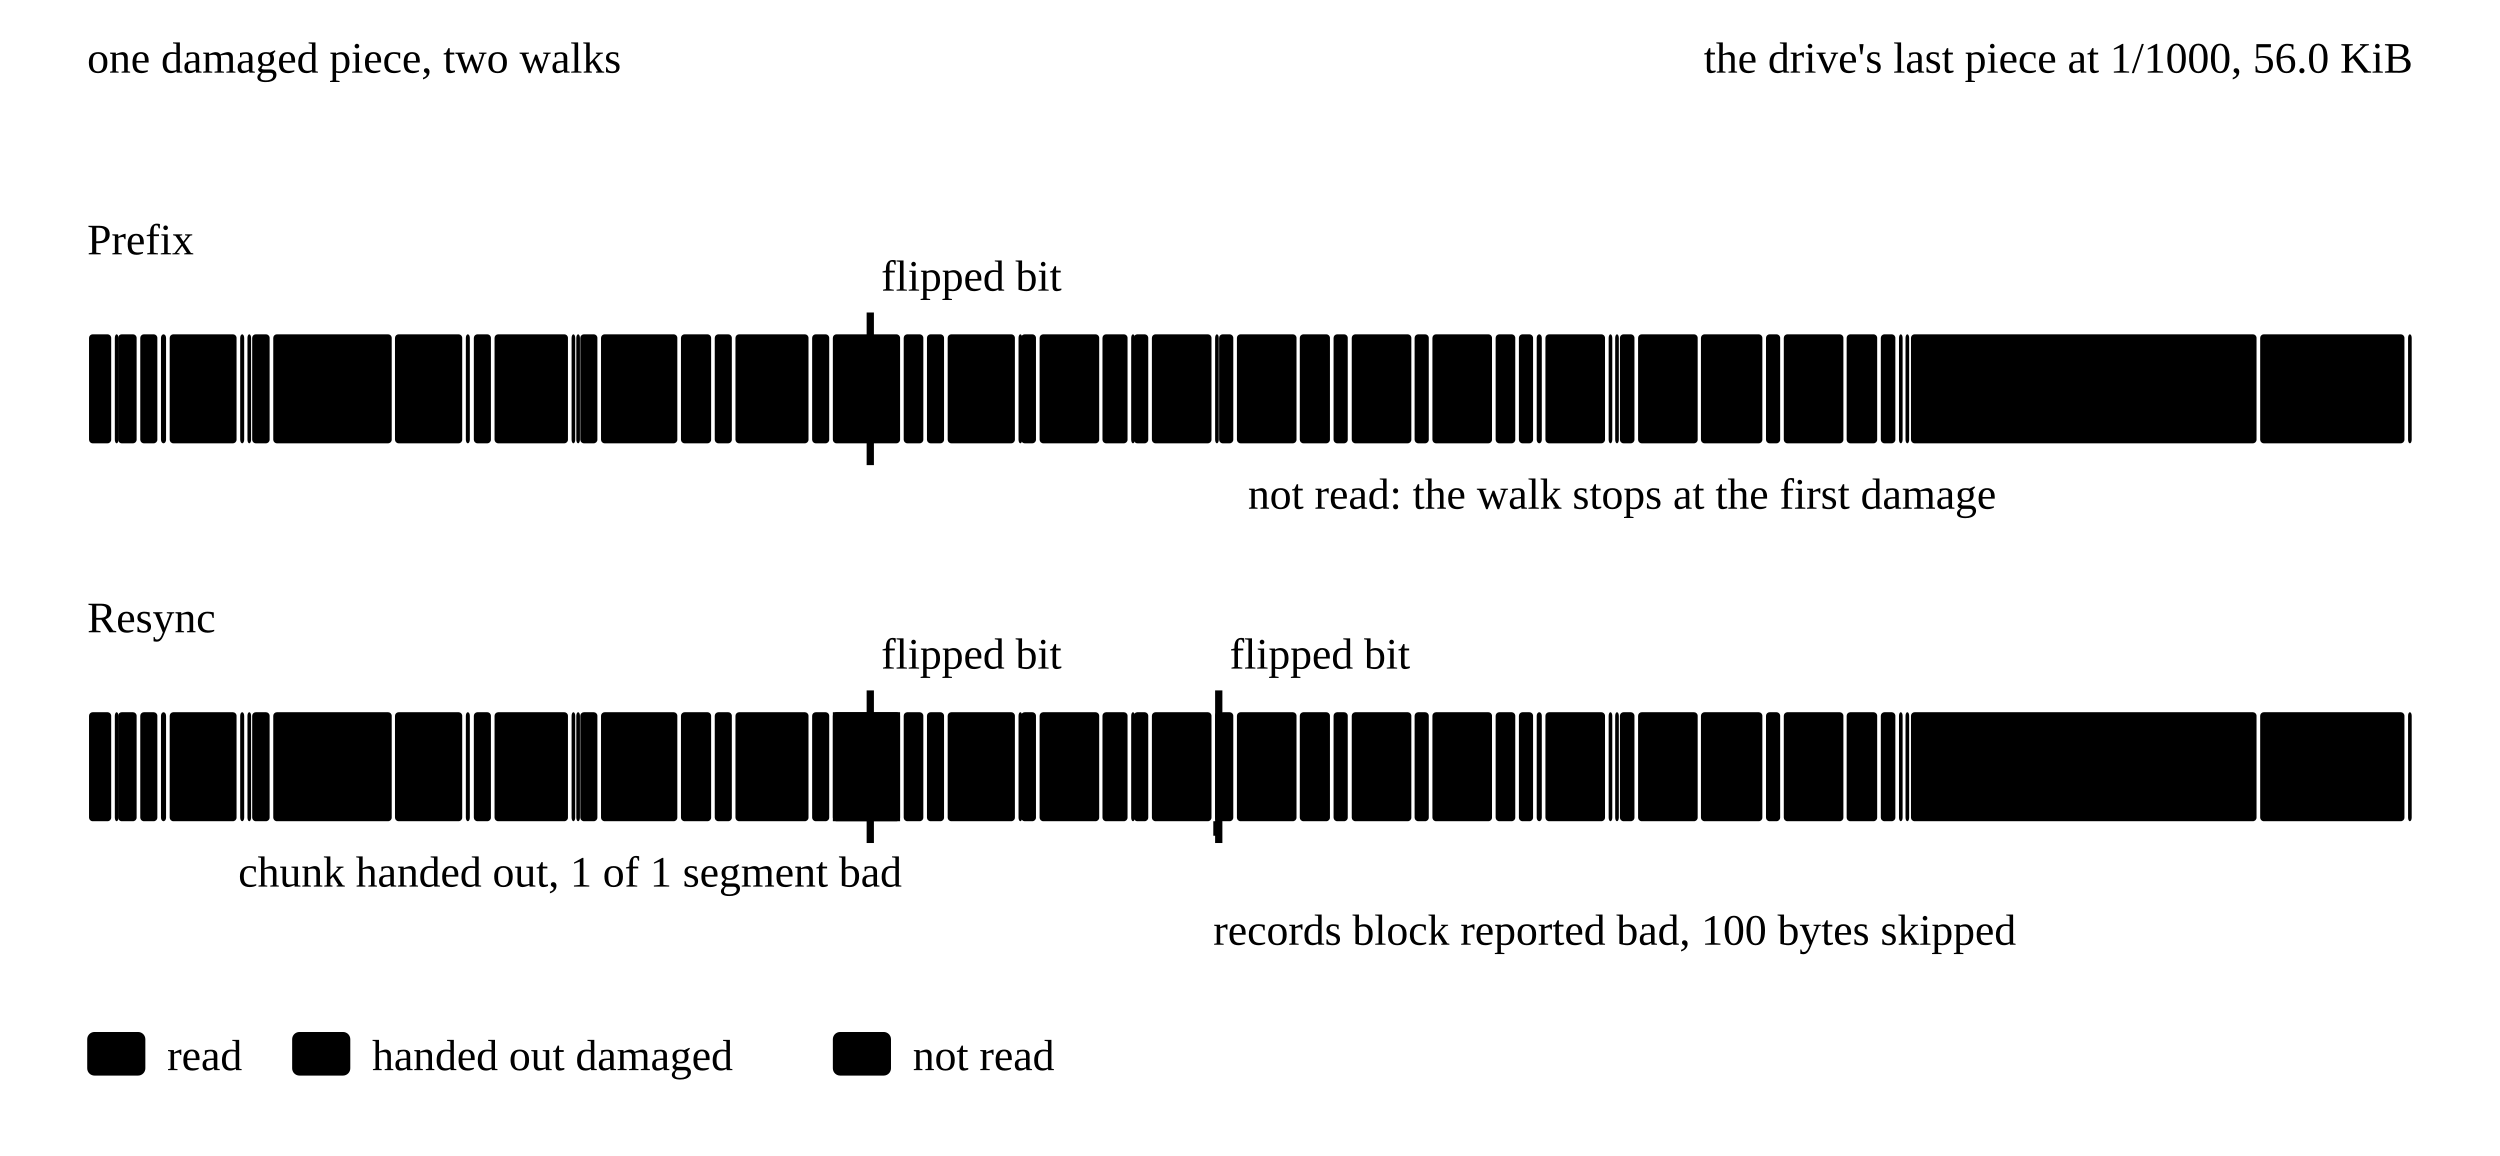
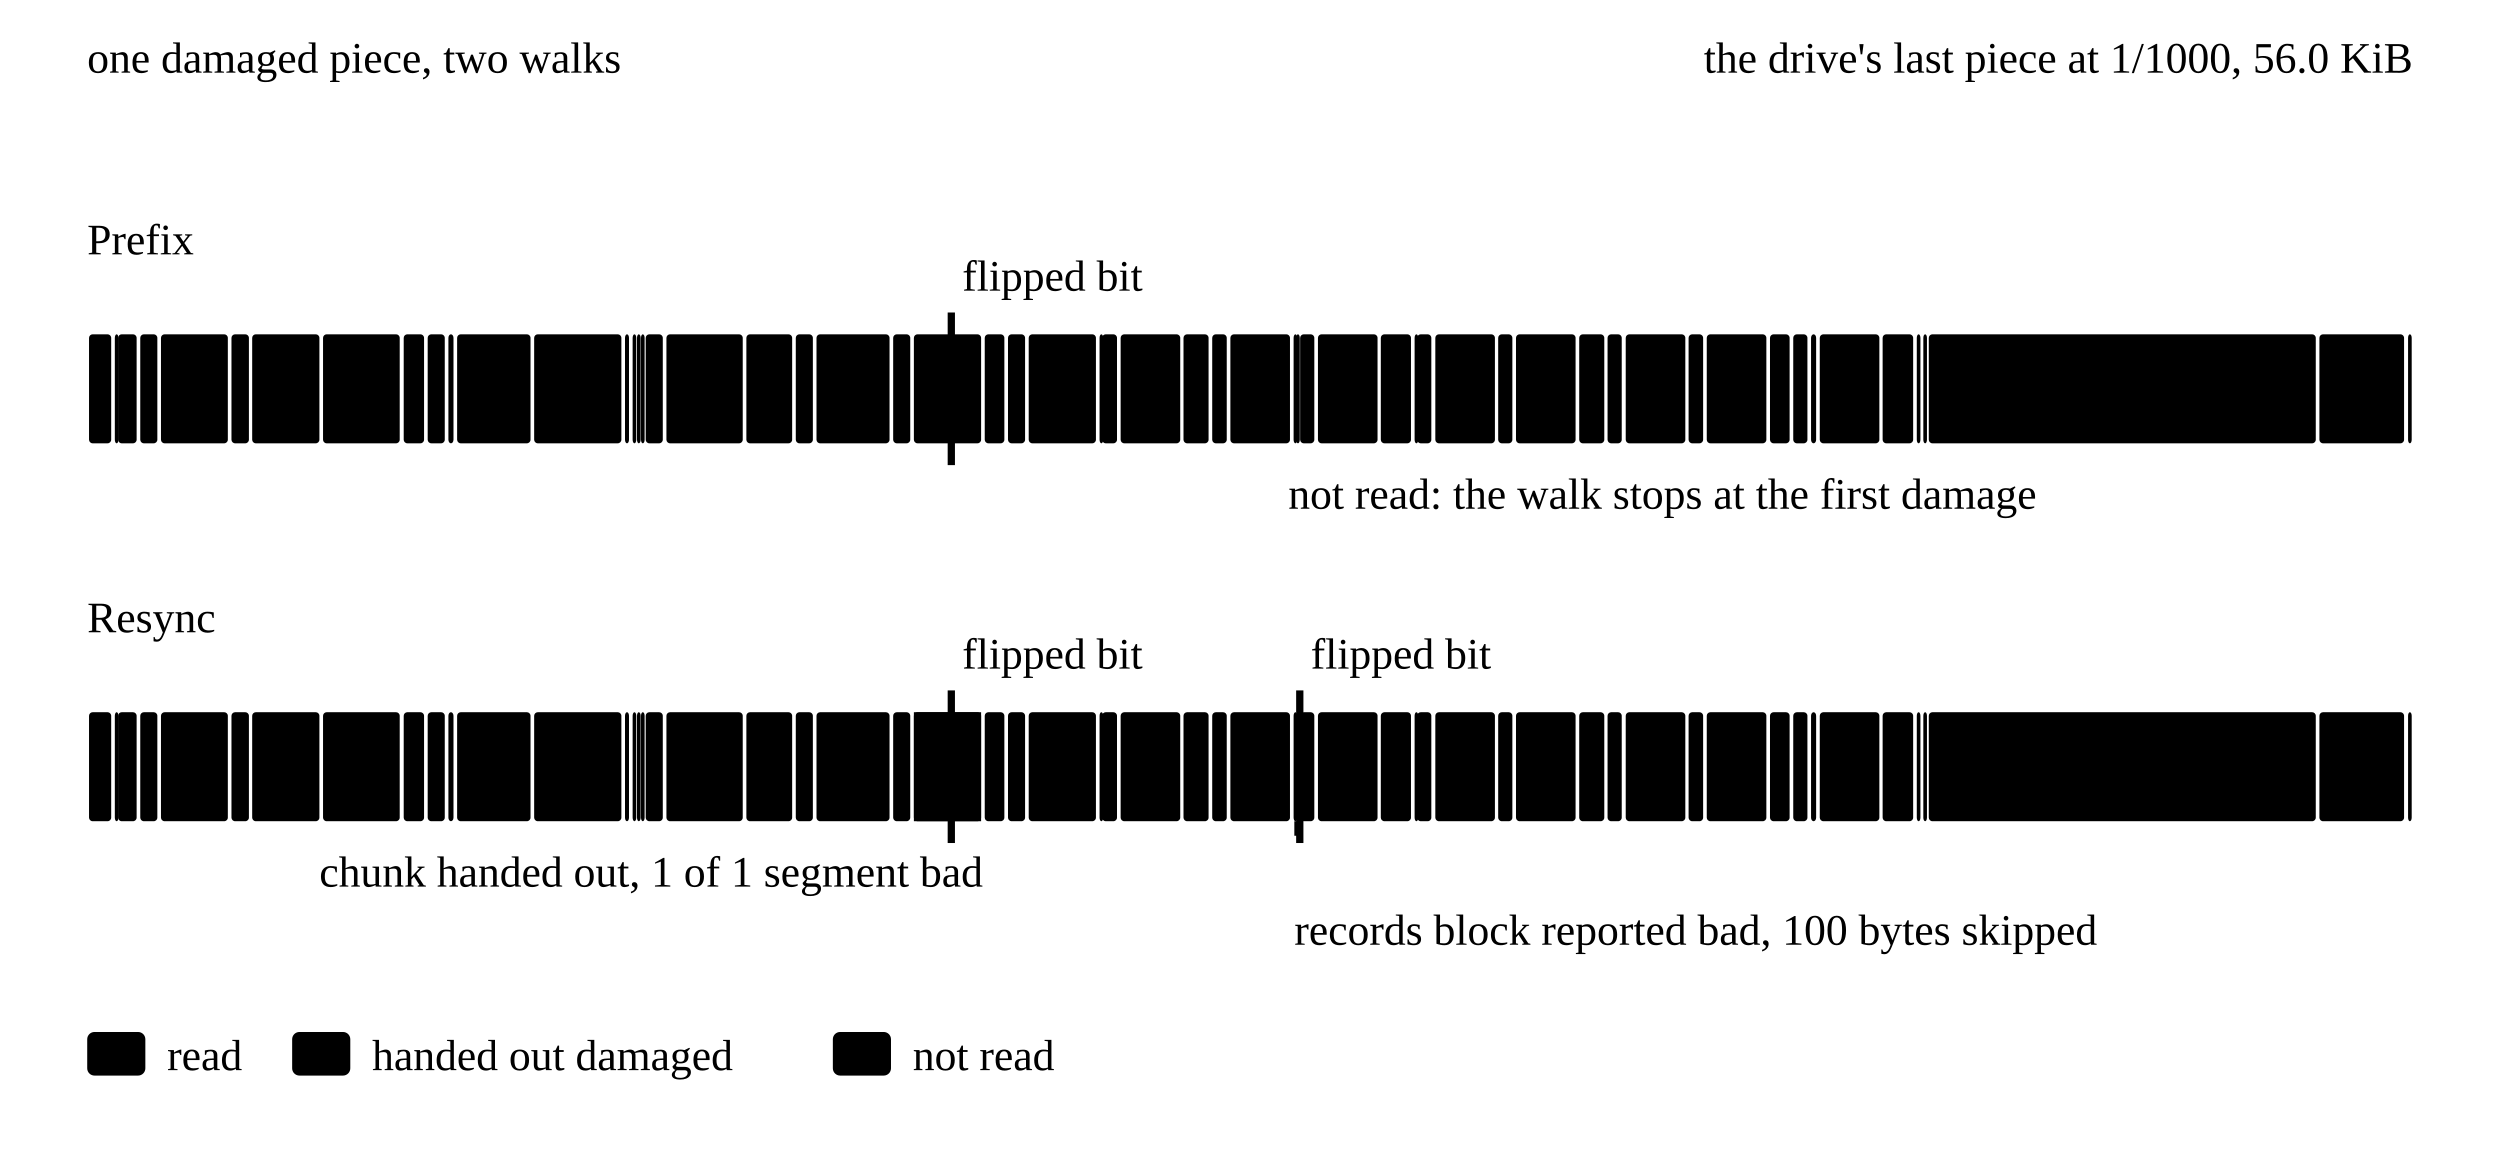
<svg xmlns="http://www.w3.org/2000/svg" class="ww-svg" viewBox="0 0 688 318" width="688" height="318" role="img" aria-label="One piece of 56.0 KiB with two damaged blocks, walked twice: Prefix reads the blocks before the first damage and stops; Resync hands out the chunk with the damaged payload marked, reports the bad records block, skips to the next block and reads on to the end">
  <text x="24.0" y="20.0" text-anchor="start" class="strong">one damaged piece, two walks</text>
  <text x="664.0" y="20.0" text-anchor="end" class="soft small">the drive's last piece at 1/1000, 56.0 KiB</text>
  <text x="24.0" y="70.0" text-anchor="start" class="small strong">Prefix</text>
  <text x="24.0" y="174.0" text-anchor="start" class="small strong">Resync</text>
  <rect x="24.5" y="92.0" width="6.1" height="30.0" rx="1" class="tint-green" />
  <rect x="31.6" y="92.0" width="1.0" height="30.0" rx="1" class="tint-purple" />
  <rect x="32.5" y="92.0" width="5.1" height="30.0" rx="1" class="tint-purple" />
  <rect x="38.6" y="92.0" width="4.7" height="30.0" rx="1" class="tint-blue" />
-   <rect x="44.3" y="92.0" width="1.4" height="30.0" rx="1" class="tint-purple" />
-   <rect x="46.7" y="92.0" width="18.4" height="30.0" rx="1" class="tint-blue" />
-   <rect x="66.1" y="92.0" width="1.1" height="30.0" rx="1" class="tint-purple" />
-   <rect x="68.1" y="92.0" width="1.0" height="30.0" rx="1" class="tint-purple" />
-   <rect x="69.4" y="92.0" width="4.8" height="30.0" rx="1" class="tint-blue" />
-   <rect x="75.2" y="92.0" width="32.6" height="30.0" rx="1" class="tint-amber" />
-   <rect x="108.7" y="92.0" width="18.5" height="30.0" rx="1" class="tint-blue" />
-   <rect x="128.2" y="92.0" width="1.1" height="30.0" rx="1" class="tint-amber" />
-   <rect x="130.4" y="92.0" width="4.7" height="30.0" rx="1" class="tint-blue" />
-   <rect x="136.1" y="92.0" width="20.2" height="30.0" rx="1" class="tint-blue" />
-   <rect x="157.3" y="92.0" width="1.0" height="30.0" rx="1" class="tint-purple" />
-   <rect x="158.6" y="92.0" width="1.0" height="30.0" rx="1" class="tint-blue" />
-   <rect x="159.7" y="92.0" width="4.7" height="30.0" rx="1" class="tint-blue" />
-   <rect x="165.4" y="92.0" width="21.0" height="30.0" rx="1" class="tint-blue" />
-   <rect x="187.4" y="92.0" width="8.3" height="30.0" rx="1" class="tint-amber" />
-   <rect x="196.7" y="92.0" width="4.7" height="30.0" rx="1" class="tint-blue" />
-   <rect x="202.4" y="92.0" width="20.1" height="30.0" rx="1" class="tint-blue" />
-   <rect x="223.5" y="92.0" width="4.7" height="30.0" rx="1" class="tint-blue" />
-   <rect x="229.2" y="92.0" width="18.5" height="30.0" rx="1" class="faint" />
-   <rect x="248.7" y="92.0" width="5.4" height="30.0" rx="1" class="faint" />
-   <rect x="255.1" y="92.0" width="4.7" height="30.0" rx="1" class="faint" />
-   <rect x="260.8" y="92.0" width="18.5" height="30.0" rx="1" class="faint" />
-   <rect x="280.3" y="92.0" width="1.0" height="30.0" rx="1" class="faint" />
-   <rect x="281.0" y="92.0" width="4.1" height="30.0" rx="1" class="faint" />
-   <rect x="286.1" y="92.0" width="16.4" height="30.0" rx="1" class="faint" />
-   <rect x="303.4" y="92.0" width="6.9" height="30.0" rx="1" class="faint" />
-   <rect x="311.3" y="92.0" width="1.0" height="30.0" rx="1" class="faint" />
-   <rect x="312.0" y="92.0" width="4.0" height="30.0" rx="1" class="faint" />
-   <rect x="317.0" y="92.0" width="16.4" height="30.0" rx="1" class="faint" />
-   <rect x="334.4" y="92.0" width="1.0" height="30.0" rx="1" class="faint" />
-   <rect x="335.5" y="92.0" width="3.9" height="30.0" rx="1" class="faint" />
-   <rect x="340.4" y="92.0" width="16.4" height="30.0" rx="1" class="faint" />
-   <rect x="357.7" y="92.0" width="8.3" height="30.0" rx="1" class="faint" />
-   <rect x="367.0" y="92.0" width="3.9" height="30.0" rx="1" class="faint" />
-   <rect x="372.0" y="92.0" width="16.4" height="30.0" rx="1" class="faint" />
-   <rect x="389.3" y="92.0" width="3.9" height="30.0" rx="1" class="faint" />
-   <rect x="394.2" y="92.0" width="16.4" height="30.0" rx="1" class="faint" />
-   <rect x="411.6" y="92.0" width="5.4" height="30.0" rx="1" class="faint" />
-   <rect x="418.0" y="92.0" width="3.9" height="30.0" rx="1" class="faint" />
-   <rect x="422.9" y="92.0" width="1.4" height="30.0" rx="1" class="faint" />
-   <rect x="425.3" y="92.0" width="16.4" height="30.0" rx="1" class="faint" />
-   <rect x="442.7" y="92.0" width="1.0" height="30.0" rx="1" class="faint" />
-   <rect x="444.5" y="92.0" width="1.0" height="30.0" rx="1" class="faint" />
-   <rect x="445.8" y="92.0" width="4.0" height="30.0" rx="1" class="faint" />
-   <rect x="450.8" y="92.0" width="16.4" height="30.0" rx="1" class="faint" />
-   <rect x="468.1" y="92.0" width="16.9" height="30.0" rx="1" class="faint" />
-   <rect x="486.0" y="92.0" width="3.9" height="30.0" rx="1" class="faint" />
-   <rect x="490.9" y="92.0" width="16.4" height="30.0" rx="1" class="faint" />
-   <rect x="508.2" y="92.0" width="8.4" height="30.0" rx="1" class="faint" />
-   <rect x="517.6" y="92.0" width="4.0" height="30.0" rx="1" class="faint" />
-   <rect x="522.6" y="92.0" width="1.0" height="30.0" rx="1" class="faint" />
-   <rect x="524.4" y="92.0" width="1.0" height="30.0" rx="1" class="faint" />
-   <rect x="525.9" y="92.0" width="95.1" height="30.0" rx="1" class="faint" />
-   <rect x="622.0" y="92.0" width="39.7" height="30.0" rx="1" class="faint" />
+   <rect x="44.3" y="92.0" width="18.4" height="30.0" rx="1" class="tint-blue" />
+   <rect x="63.7" y="92.0" width="4.8" height="30.0" rx="1" class="tint-blue" />
+   <rect x="69.4" y="92.0" width="18.5" height="30.0" rx="1" class="tint-blue" />
+   <rect x="88.9" y="92.0" width="21.1" height="30.0" rx="1" class="tint-amber" />
+   <rect x="111.1" y="92.0" width="5.6" height="30.0" rx="1" class="tint-purple" />
+   <rect x="117.7" y="92.0" width="4.7" height="30.0" rx="1" class="tint-blue" />
+   <rect x="123.4" y="92.0" width="1.4" height="30.0" rx="1" class="tint-purple" />
+   <rect x="125.8" y="92.0" width="20.2" height="30.0" rx="1" class="tint-blue" />
+   <rect x="147.0" y="92.0" width="24.0" height="30.0" rx="1" class="tint-amber" />
+   <rect x="172.0" y="92.0" width="1.1" height="30.0" rx="1" class="tint-purple" />
+   <rect x="174.1" y="92.0" width="1.0" height="30.0" rx="1" class="tint-purple" />
+   <rect x="175.3" y="92.0" width="1.0" height="30.0" rx="1" class="tint-blue" />
+   <rect x="176.4" y="92.0" width="1.0" height="30.0" rx="1" class="tint-purple" />
+   <rect x="177.7" y="92.0" width="4.7" height="30.0" rx="1" class="tint-blue" />
+   <rect x="183.4" y="92.0" width="21.0" height="30.0" rx="1" class="tint-blue" />
+   <rect x="205.4" y="92.0" width="12.6" height="30.0" rx="1" class="tint-amber" />
+   <rect x="219.0" y="92.0" width="4.7" height="30.0" rx="1" class="tint-blue" />
+   <rect x="224.7" y="92.0" width="20.1" height="30.0" rx="1" class="tint-blue" />
+   <rect x="245.8" y="92.0" width="4.7" height="30.0" rx="1" class="tint-blue" />
+   <rect x="251.5" y="92.0" width="18.5" height="30.0" rx="1" class="faint" />
+   <rect x="271.0" y="92.0" width="5.4" height="30.0" rx="1" class="faint" />
+   <rect x="277.4" y="92.0" width="4.7" height="30.0" rx="1" class="faint" />
+   <rect x="283.1" y="92.0" width="18.5" height="30.0" rx="1" class="faint" />
+   <rect x="302.6" y="92.0" width="1.0" height="30.0" rx="1" class="faint" />
+   <rect x="303.3" y="92.0" width="4.1" height="30.0" rx="1" class="faint" />
+   <rect x="308.4" y="92.0" width="16.4" height="30.0" rx="1" class="faint" />
+   <rect x="325.7" y="92.0" width="6.9" height="30.0" rx="1" class="faint" />
+   <rect x="333.6" y="92.0" width="4.0" height="30.0" rx="1" class="faint" />
+   <rect x="338.6" y="92.0" width="16.4" height="30.0" rx="1" class="faint" />
+   <rect x="356.0" y="92.0" width="1.0" height="30.0" rx="1" class="faint" />
+   <rect x="356.7" y="92.0" width="1.0" height="30.0" rx="1" class="faint" />
+   <rect x="357.8" y="92.0" width="3.9" height="30.0" rx="1" class="faint" />
+   <rect x="362.7" y="92.0" width="16.4" height="30.0" rx="1" class="faint" />
+   <rect x="380.0" y="92.0" width="8.3" height="30.0" rx="1" class="faint" />
+   <rect x="389.3" y="92.0" width="1.0" height="30.0" rx="1" class="faint" />
+   <rect x="390.0" y="92.0" width="3.9" height="30.0" rx="1" class="faint" />
+   <rect x="395.0" y="92.0" width="16.4" height="30.0" rx="1" class="faint" />
+   <rect x="412.3" y="92.0" width="3.9" height="30.0" rx="1" class="faint" />
+   <rect x="417.2" y="92.0" width="16.4" height="30.0" rx="1" class="faint" />
+   <rect x="434.6" y="92.0" width="6.9" height="30.0" rx="1" class="faint" />
+   <rect x="442.4" y="92.0" width="3.9" height="30.0" rx="1" class="faint" />
+   <rect x="447.4" y="92.0" width="16.4" height="30.0" rx="1" class="faint" />
+   <rect x="464.7" y="92.0" width="4.0" height="30.0" rx="1" class="faint" />
+   <rect x="469.7" y="92.0" width="16.4" height="30.0" rx="1" class="faint" />
+   <rect x="487.1" y="92.0" width="5.4" height="30.0" rx="1" class="faint" />
+   <rect x="493.5" y="92.0" width="3.9" height="30.0" rx="1" class="faint" />
+   <rect x="498.4" y="92.0" width="1.4" height="30.0" rx="1" class="faint" />
+   <rect x="500.8" y="92.0" width="16.4" height="30.0" rx="1" class="faint" />
+   <rect x="518.1" y="92.0" width="8.4" height="30.0" rx="1" class="faint" />
+   <rect x="527.5" y="92.0" width="1.0" height="30.0" rx="1" class="faint" />
+   <rect x="529.3" y="92.0" width="1.0" height="30.0" rx="1" class="faint" />
+   <rect x="530.8" y="92.0" width="106.5" height="30.0" rx="1" class="faint" />
+   <rect x="638.3" y="92.0" width="23.3" height="30.0" rx="1" class="faint" />
  <rect x="662.7" y="92.0" width="1.0" height="30.0" rx="1" class="faint" />
-   <rect x="238.5" y="86.0" width="2.0" height="42.0" rx="0" class="tint-accent" />
-   <path d="M238.5 82.0 V128.0" class="accent-line" />
-   <text x="242.5" y="80.0" text-anchor="start" class="small accent">flipped bit</text>
-   <text x="446.4" y="140.0" text-anchor="middle" class="soft small">not read: the walk stops at the first damage</text>
+   <rect x="260.8" y="86.0" width="2.0" height="42.0" rx="0" class="tint-accent" />
+   <path d="M260.8 82.0 V128.0" class="accent-line" />
+   <text x="264.8" y="80.0" text-anchor="start" class="small accent">flipped bit</text>
+   <text x="457.5" y="140.0" text-anchor="middle" class="soft small">not read: the walk stops at the first damage</text>
  <rect x="24.5" y="196.0" width="6.1" height="30.0" rx="1" class="tint-green" />
  <rect x="31.6" y="196.0" width="1.0" height="30.0" rx="1" class="tint-purple" />
  <rect x="32.5" y="196.0" width="5.1" height="30.0" rx="1" class="tint-purple" />
  <rect x="38.6" y="196.0" width="4.7" height="30.0" rx="1" class="tint-blue" />
-   <rect x="44.3" y="196.0" width="1.4" height="30.0" rx="1" class="tint-purple" />
-   <rect x="46.7" y="196.0" width="18.4" height="30.0" rx="1" class="tint-blue" />
-   <rect x="66.1" y="196.0" width="1.1" height="30.0" rx="1" class="tint-purple" />
-   <rect x="68.1" y="196.0" width="1.0" height="30.0" rx="1" class="tint-purple" />
-   <rect x="69.4" y="196.0" width="4.8" height="30.0" rx="1" class="tint-blue" />
-   <rect x="75.2" y="196.0" width="32.6" height="30.0" rx="1" class="tint-amber" />
-   <rect x="108.7" y="196.0" width="18.5" height="30.0" rx="1" class="tint-blue" />
-   <rect x="128.2" y="196.0" width="1.1" height="30.0" rx="1" class="tint-amber" />
-   <rect x="130.4" y="196.0" width="4.7" height="30.0" rx="1" class="tint-blue" />
-   <rect x="136.1" y="196.0" width="20.2" height="30.0" rx="1" class="tint-blue" />
-   <rect x="157.3" y="196.0" width="1.0" height="30.0" rx="1" class="tint-purple" />
-   <rect x="158.6" y="196.0" width="1.0" height="30.0" rx="1" class="tint-blue" />
-   <rect x="159.7" y="196.0" width="4.7" height="30.0" rx="1" class="tint-blue" />
-   <rect x="165.4" y="196.0" width="21.0" height="30.0" rx="1" class="tint-blue" />
-   <rect x="187.4" y="196.0" width="8.3" height="30.0" rx="1" class="tint-amber" />
-   <rect x="196.7" y="196.0" width="4.7" height="30.0" rx="1" class="tint-blue" />
-   <rect x="202.4" y="196.0" width="20.1" height="30.0" rx="1" class="tint-blue" />
-   <rect x="223.5" y="196.0" width="4.7" height="30.0" rx="1" class="tint-blue" />
-   <rect x="229.2" y="196.0" width="18.5" height="30.0" rx="1" class="tint-accent" />
-   <path d="M229.2 196.0 h18.5 v30 h-18.5 Z" class="thin dash" />
-   <rect x="248.7" y="196.0" width="5.4" height="30.0" rx="1" class="tint-amber" />
-   <rect x="255.1" y="196.0" width="4.7" height="30.0" rx="1" class="tint-blue" />
-   <rect x="260.8" y="196.0" width="18.5" height="30.0" rx="1" class="tint-blue" />
-   <rect x="280.3" y="196.0" width="1.0" height="30.0" rx="1" class="tint-purple" />
-   <rect x="281.0" y="196.0" width="4.1" height="30.0" rx="1" class="tint-blue" />
-   <rect x="286.1" y="196.0" width="16.4" height="30.0" rx="1" class="tint-blue" />
-   <rect x="303.4" y="196.0" width="6.9" height="30.0" rx="1" class="tint-amber" />
-   <rect x="311.3" y="196.0" width="1.0" height="30.0" rx="1" class="tint-purple" />
-   <rect x="312.0" y="196.0" width="4.0" height="30.0" rx="1" class="tint-blue" />
-   <rect x="317.0" y="196.0" width="16.4" height="30.0" rx="1" class="tint-blue" />
-   <rect x="334.4" y="196.0" width="1.0" height="30.0" rx="1" class="faint" />
-   <rect x="335.5" y="196.0" width="3.9" height="30.0" rx="1" class="tint-blue" />
-   <rect x="340.4" y="196.0" width="16.4" height="30.0" rx="1" class="tint-blue" />
-   <rect x="357.7" y="196.0" width="8.3" height="30.0" rx="1" class="tint-amber" />
-   <rect x="367.0" y="196.0" width="3.9" height="30.0" rx="1" class="tint-blue" />
-   <rect x="372.0" y="196.0" width="16.4" height="30.0" rx="1" class="tint-blue" />
-   <rect x="389.3" y="196.0" width="3.9" height="30.0" rx="1" class="tint-blue" />
-   <rect x="394.2" y="196.0" width="16.4" height="30.0" rx="1" class="tint-blue" />
-   <rect x="411.6" y="196.0" width="5.4" height="30.0" rx="1" class="tint-amber" />
-   <rect x="418.0" y="196.0" width="3.9" height="30.0" rx="1" class="tint-blue" />
-   <rect x="422.9" y="196.0" width="1.4" height="30.0" rx="1" class="tint-purple" />
-   <rect x="425.3" y="196.0" width="16.4" height="30.0" rx="1" class="tint-blue" />
-   <rect x="442.7" y="196.0" width="1.0" height="30.0" rx="1" class="tint-purple" />
-   <rect x="444.5" y="196.0" width="1.0" height="30.0" rx="1" class="tint-purple" />
-   <rect x="445.8" y="196.0" width="4.0" height="30.0" rx="1" class="tint-blue" />
-   <rect x="450.8" y="196.0" width="16.4" height="30.0" rx="1" class="tint-blue" />
-   <rect x="468.1" y="196.0" width="16.9" height="30.0" rx="1" class="tint-amber" />
-   <rect x="486.0" y="196.0" width="3.9" height="30.0" rx="1" class="tint-blue" />
-   <rect x="490.9" y="196.0" width="16.4" height="30.0" rx="1" class="tint-blue" />
-   <rect x="508.2" y="196.0" width="8.4" height="30.0" rx="1" class="tint-teal" />
-   <rect x="517.6" y="196.0" width="4.0" height="30.0" rx="1" class="tint-amber" />
-   <rect x="522.6" y="196.0" width="1.0" height="30.0" rx="1" class="tint-teal" />
-   <rect x="524.4" y="196.0" width="1.0" height="30.0" rx="1" class="tint-teal" />
-   <rect x="525.9" y="196.0" width="95.1" height="30.0" rx="1" class="tint-green" />
-   <rect x="622.0" y="196.0" width="39.7" height="30.0" rx="1" class="tint-green" />
+   <rect x="44.3" y="196.0" width="18.4" height="30.0" rx="1" class="tint-blue" />
+   <rect x="63.7" y="196.0" width="4.8" height="30.0" rx="1" class="tint-blue" />
+   <rect x="69.4" y="196.0" width="18.5" height="30.0" rx="1" class="tint-blue" />
+   <rect x="88.9" y="196.0" width="21.1" height="30.0" rx="1" class="tint-amber" />
+   <rect x="111.1" y="196.0" width="5.6" height="30.0" rx="1" class="tint-purple" />
+   <rect x="117.7" y="196.0" width="4.7" height="30.0" rx="1" class="tint-blue" />
+   <rect x="123.4" y="196.0" width="1.4" height="30.0" rx="1" class="tint-purple" />
+   <rect x="125.8" y="196.0" width="20.2" height="30.0" rx="1" class="tint-blue" />
+   <rect x="147.0" y="196.0" width="24.0" height="30.0" rx="1" class="tint-amber" />
+   <rect x="172.0" y="196.0" width="1.1" height="30.0" rx="1" class="tint-purple" />
+   <rect x="174.1" y="196.0" width="1.0" height="30.0" rx="1" class="tint-purple" />
+   <rect x="175.3" y="196.0" width="1.0" height="30.0" rx="1" class="tint-blue" />
+   <rect x="176.4" y="196.0" width="1.0" height="30.0" rx="1" class="tint-purple" />
+   <rect x="177.7" y="196.0" width="4.7" height="30.0" rx="1" class="tint-blue" />
+   <rect x="183.4" y="196.0" width="21.0" height="30.0" rx="1" class="tint-blue" />
+   <rect x="205.4" y="196.0" width="12.6" height="30.0" rx="1" class="tint-amber" />
+   <rect x="219.0" y="196.0" width="4.7" height="30.0" rx="1" class="tint-blue" />
+   <rect x="224.7" y="196.0" width="20.1" height="30.0" rx="1" class="tint-blue" />
+   <rect x="245.8" y="196.0" width="4.7" height="30.0" rx="1" class="tint-blue" />
+   <rect x="251.5" y="196.0" width="18.5" height="30.0" rx="1" class="tint-accent" />
+   <path d="M251.5 196.0 h18.5 v30 h-18.5 Z" class="thin dash" />
+   <rect x="271.0" y="196.0" width="5.4" height="30.0" rx="1" class="tint-amber" />
+   <rect x="277.4" y="196.0" width="4.7" height="30.0" rx="1" class="tint-blue" />
+   <rect x="283.1" y="196.0" width="18.5" height="30.0" rx="1" class="tint-blue" />
+   <rect x="302.6" y="196.0" width="1.0" height="30.0" rx="1" class="tint-purple" />
+   <rect x="303.3" y="196.0" width="4.1" height="30.0" rx="1" class="tint-blue" />
+   <rect x="308.4" y="196.0" width="16.4" height="30.0" rx="1" class="tint-blue" />
+   <rect x="325.7" y="196.0" width="6.9" height="30.0" rx="1" class="tint-amber" />
+   <rect x="333.6" y="196.0" width="4.0" height="30.0" rx="1" class="tint-blue" />
+   <rect x="338.6" y="196.0" width="16.4" height="30.0" rx="1" class="tint-blue" />
+   <rect x="356.0" y="196.0" width="1.0" height="30.0" rx="1" class="tint-purple" />
+   <rect x="356.7" y="196.0" width="1.0" height="30.0" rx="1" class="faint" />
+   <rect x="357.8" y="196.0" width="3.9" height="30.0" rx="1" class="tint-blue" />
+   <rect x="362.7" y="196.0" width="16.4" height="30.0" rx="1" class="tint-blue" />
+   <rect x="380.0" y="196.0" width="8.3" height="30.0" rx="1" class="tint-amber" />
+   <rect x="389.3" y="196.0" width="1.0" height="30.0" rx="1" class="tint-purple" />
+   <rect x="390.0" y="196.0" width="3.9" height="30.0" rx="1" class="tint-blue" />
+   <rect x="395.0" y="196.0" width="16.4" height="30.0" rx="1" class="tint-blue" />
+   <rect x="412.3" y="196.0" width="3.9" height="30.0" rx="1" class="tint-blue" />
+   <rect x="417.2" y="196.0" width="16.4" height="30.0" rx="1" class="tint-blue" />
+   <rect x="434.6" y="196.0" width="6.9" height="30.0" rx="1" class="tint-amber" />
+   <rect x="442.4" y="196.0" width="3.9" height="30.0" rx="1" class="tint-blue" />
+   <rect x="447.4" y="196.0" width="16.4" height="30.0" rx="1" class="tint-blue" />
+   <rect x="464.7" y="196.0" width="4.0" height="30.0" rx="1" class="tint-blue" />
+   <rect x="469.7" y="196.0" width="16.4" height="30.0" rx="1" class="tint-blue" />
+   <rect x="487.1" y="196.0" width="5.4" height="30.0" rx="1" class="tint-amber" />
+   <rect x="493.5" y="196.0" width="3.9" height="30.0" rx="1" class="tint-blue" />
+   <rect x="498.4" y="196.0" width="1.4" height="30.0" rx="1" class="tint-purple" />
+   <rect x="500.8" y="196.0" width="16.4" height="30.0" rx="1" class="tint-blue" />
+   <rect x="518.1" y="196.0" width="8.4" height="30.0" rx="1" class="tint-teal" />
+   <rect x="527.5" y="196.0" width="1.0" height="30.0" rx="1" class="tint-teal" />
+   <rect x="529.3" y="196.0" width="1.0" height="30.0" rx="1" class="tint-teal" />
+   <rect x="530.8" y="196.0" width="106.5" height="30.0" rx="1" class="tint-green" />
+   <rect x="638.3" y="196.0" width="23.3" height="30.0" rx="1" class="tint-green" />
  <rect x="662.7" y="196.0" width="1.0" height="30.0" rx="1" class="tint-green" />
-   <rect x="238.5" y="190.0" width="2.0" height="42.0" rx="0" class="tint-accent" />
-   <path d="M238.5 186.0 V232.0" class="accent-line" />
-   <text x="242.5" y="184.0" text-anchor="start" class="small accent">flipped bit</text>
-   <rect x="334.4" y="190.0" width="2.0" height="42.0" rx="0" class="tint-accent" />
-   <path d="M334.4 186.0 V232.0" class="accent-line" />
-   <text x="338.4" y="184.0" text-anchor="start" class="small accent">flipped bit</text>
-   <path d="M333.9 226.0 v4 H335.0 v-4" class="thin" />
-   <text x="248.2" y="244.0" text-anchor="end" class="small">chunk handed out, 1 of 1 segment bad</text>
-   <text x="333.9" y="260.0" text-anchor="start" class="small">records block reported bad, 100 bytes skipped</text>
+   <rect x="260.8" y="190.0" width="2.0" height="42.0" rx="0" class="tint-accent" />
+   <path d="M260.8 186.0 V232.0" class="accent-line" />
+   <text x="264.8" y="184.0" text-anchor="start" class="small accent">flipped bit</text>
+   <rect x="356.7" y="190.0" width="2.0" height="42.0" rx="0" class="tint-accent" />
+   <path d="M356.7 186.0 V232.0" class="accent-line" />
+   <text x="360.7" y="184.0" text-anchor="start" class="small accent">flipped bit</text>
+   <path d="M356.2 226.0 v4 H357.3 v-4" class="thin" />
+   <text x="270.5" y="244.0" text-anchor="end" class="small">chunk handed out, 1 of 1 segment bad</text>
+   <text x="356.2" y="260.0" text-anchor="start" class="small">records block reported bad, 100 bytes skipped</text>
  <rect x="24.0" y="284.0" width="16.0" height="12.0" rx="2" class="tint-blue" />
  <text x="46.0" y="294.5" text-anchor="start" class="small">read</text>
  <rect x="80.4" y="284.0" width="16.0" height="12.0" rx="2" class="tint-accent" />
  <text x="102.4" y="294.5" text-anchor="start" class="small">handed out damaged</text>
  <rect x="229.2" y="284.0" width="16.0" height="12.0" rx="2" class="faint" />
  <text x="251.2" y="294.5" text-anchor="start" class="small">not read</text>
</svg>
